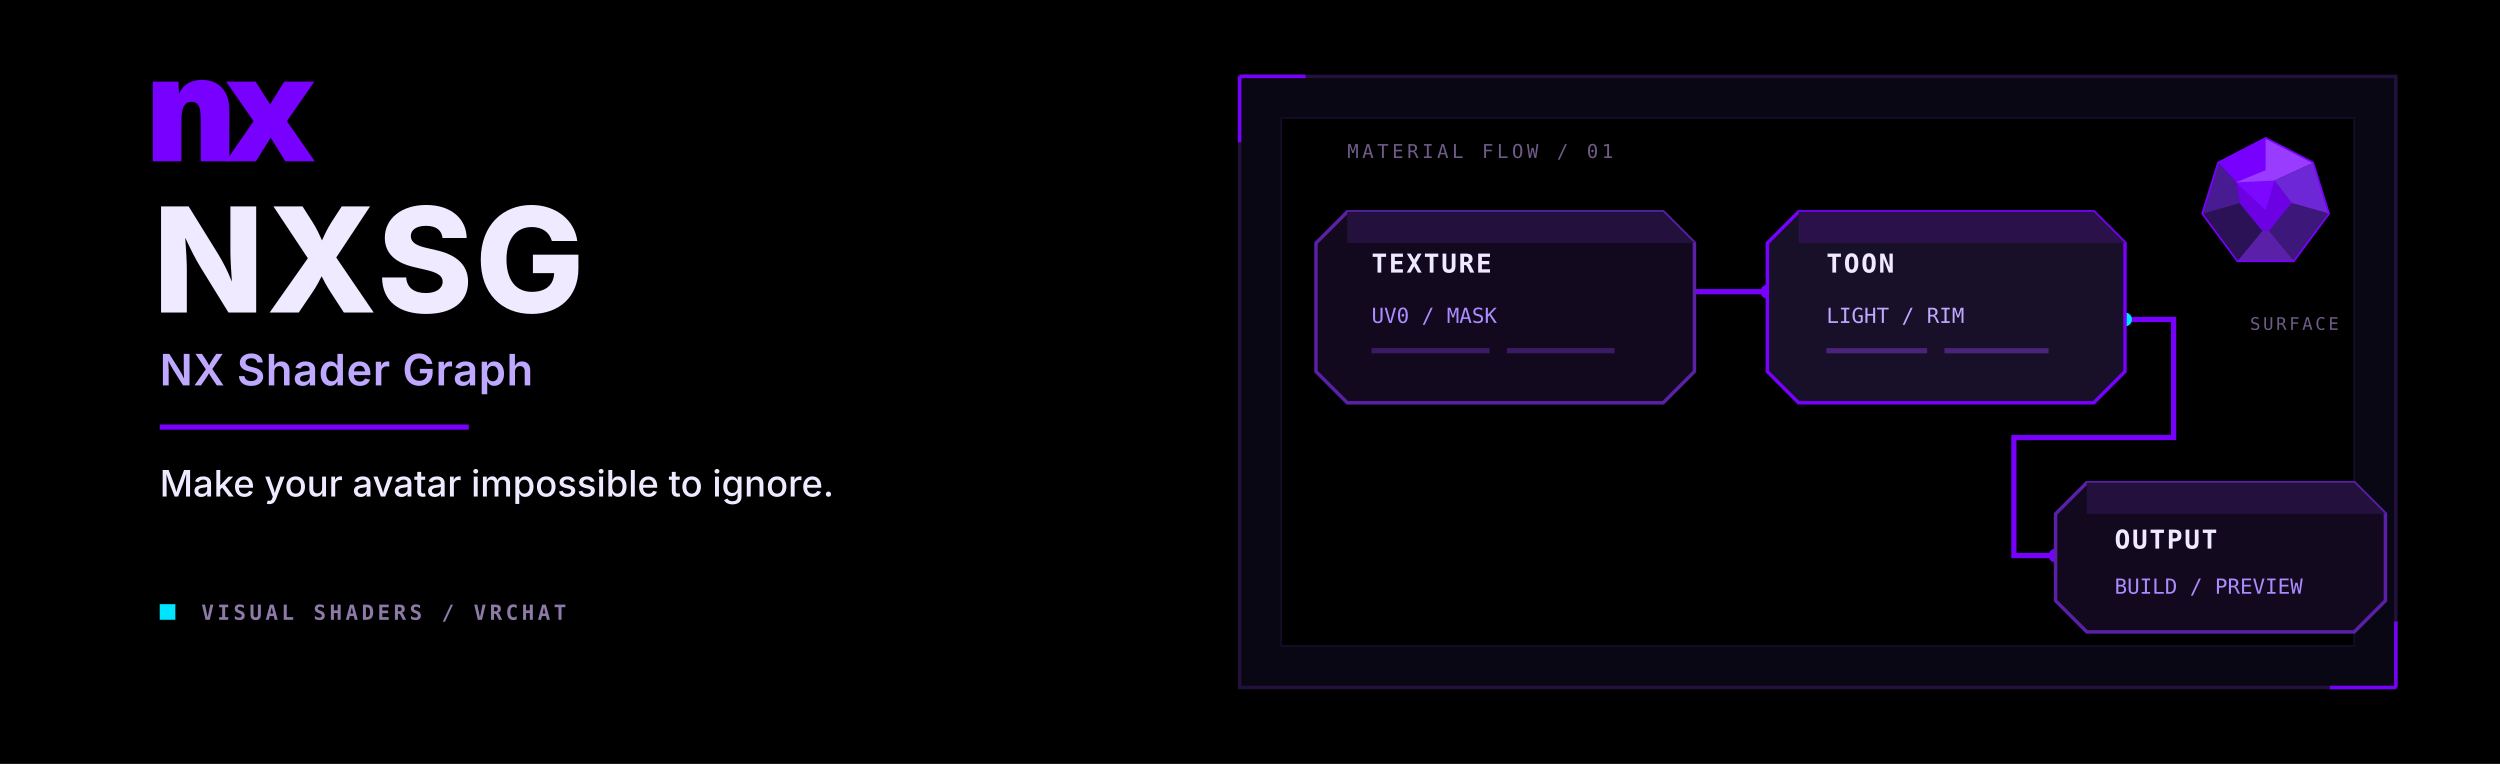
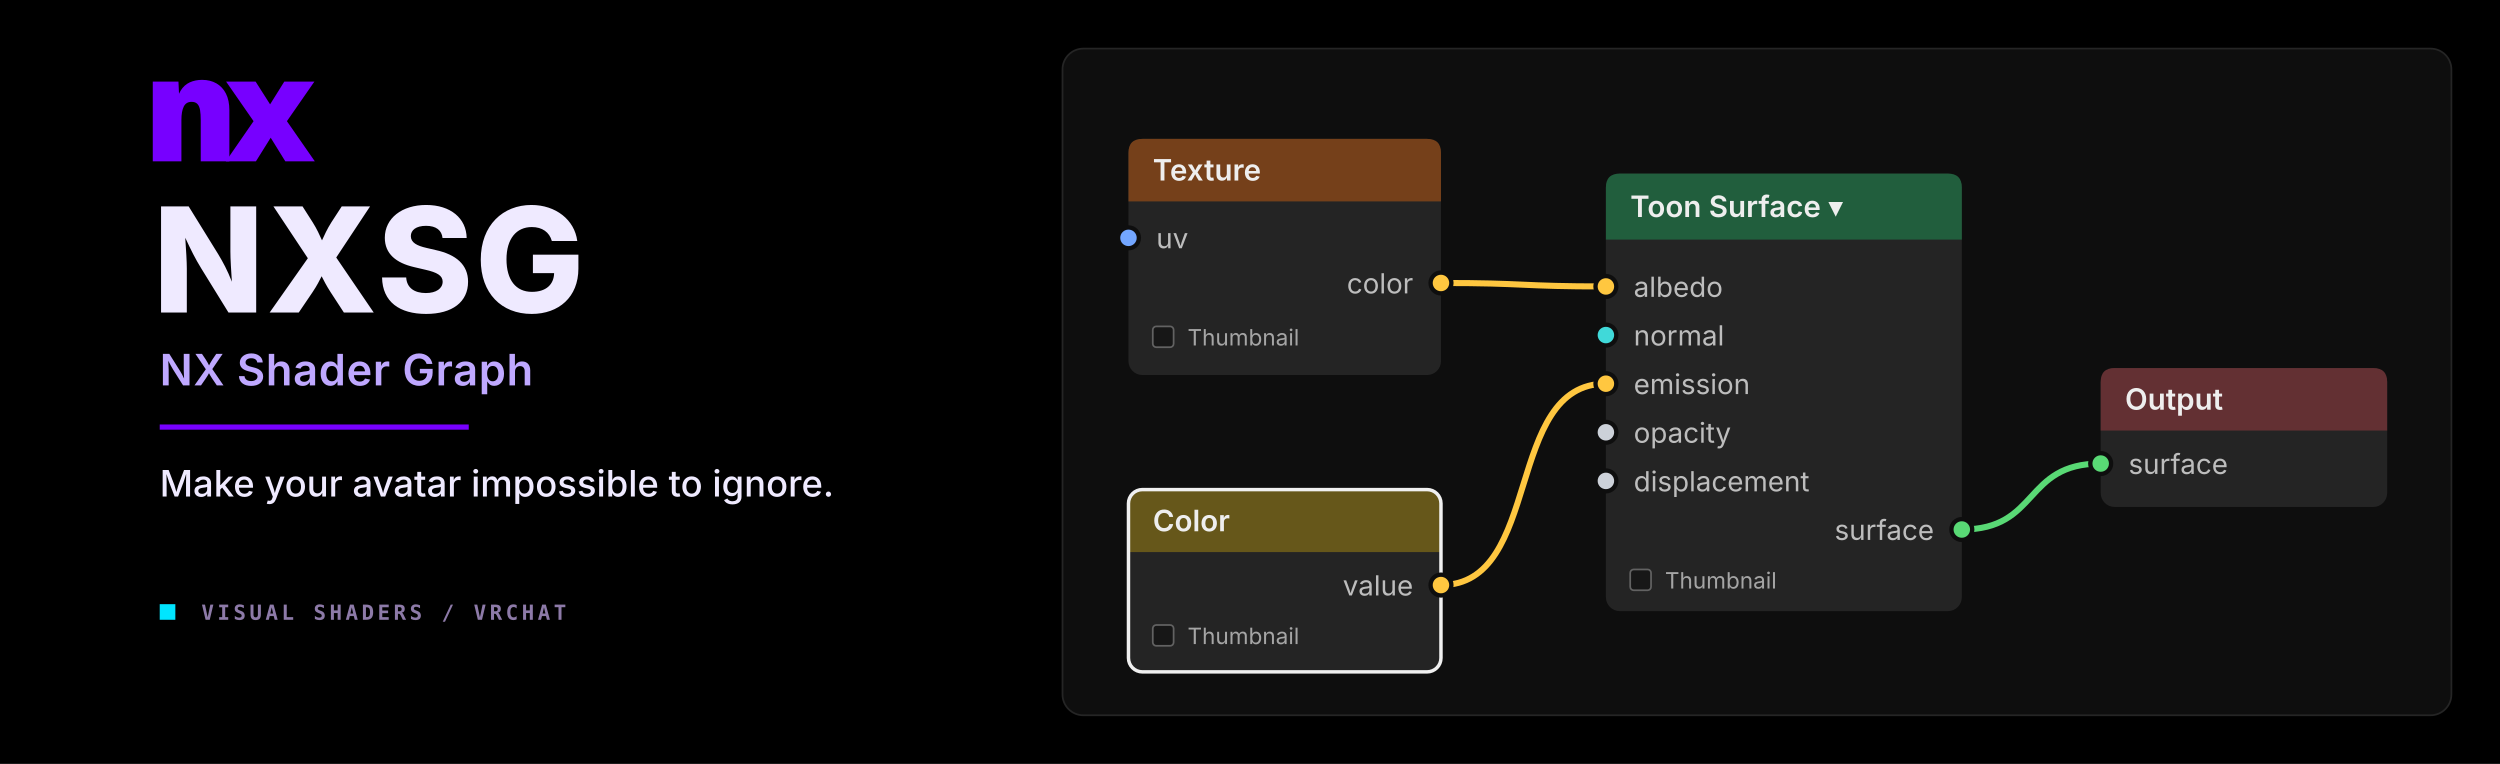
<svg xmlns="http://www.w3.org/2000/svg" viewBox="0 0 1440 440" role="img" aria-labelledby="title desc">
  <rect width="1440" height="440" fill="#000000" />
-   <path d="M714 44H1380V396H714Z M738 68H1356V372H738Z" fill="#0A0714" fill-rule="evenodd" />
-   <path d="M714 44H1380V396H714Z" fill="none" stroke="#24103D" stroke-width="2" />
-   <path d="M738 68H1356V372H738Z" fill="none" stroke="#160B28" stroke-width="1" />
-   <path d="M714 44h38M714 44v38M1380 396h-38M1380 396v-38" fill="none" stroke="#7700FF" stroke-width="2" />
  <g aria-label="NX" transform="translate(88 46) scale(.085)">
    <g fill="#7700FF" transform="translate(-56 552) scale(1 -1)">
      <path d="M56 0V540H230L238 368L214 370Q220 439 244.5 478.5Q269 518 306.5 535.0Q344 552 390 552Q446 552 487.5 528.0Q529 504 552.0 458.5Q575 413 575 347V0H381V280Q381 319 376.5 346.5Q372 374 358.5 388.5Q345 403 319 403Q282 403 266.0 371.0Q250 339 250 280V0Z" />
      <path d="M551.0 0 739.0 272 553.0 540H753.0L851.0 386L947.0 540H1151.0L965.0 272L1154.0 0H954.0L855.0 160L755.0 0Z" />
    </g>
  </g>
  <text x="88" y="180" fill="#EFEAFF" font-family="system-ui, -apple-system, BlinkMacSystemFont, 'Segoe UI', sans-serif" font-size="84" font-weight="800" letter-spacing="1">NXSG</text>
  <text x="92" y="222" fill="#BFA8FF" font-family="system-ui, -apple-system, BlinkMacSystemFont, 'Segoe UI', sans-serif" font-size="25" font-weight="600" letter-spacing=".4">NX Shader Graph</text>
  <path d="M92 246H270" stroke="#7700FF" stroke-width="3" />
  <text x="92" y="286" fill="#EFEAFF" font-family="system-ui, -apple-system, BlinkMacSystemFont, 'Segoe UI', sans-serif" font-size="21" font-weight="500">Make your avatar impossible to ignore.</text>
  <rect x="92" y="348" width="9" height="9" fill="#00E5FF" />
  <text x="116" y="357" fill="#8D7AA8" font-family="ui-monospace, SFMono-Regular, Menlo, Consolas, monospace" font-size="12" font-weight="700" letter-spacing="2">VISUAL SHADERS / VRCHAT</text>
-   <text x="776" y="91" fill="#6F5B87" font-family="ui-monospace, SFMono-Regular, Menlo, Consolas, monospace" font-size="11" letter-spacing="2">MATERIAL FLOW / 01</text>
-   <path d="M958 168H1018" fill="none" stroke="#7700FF" stroke-width="3" />
-   <path d="M1224 184H1252V252H1160V320H1184" fill="none" stroke="#7700FF" stroke-width="3" />
-   <circle cx="958" cy="168" r="4" fill="#00E5FF" />
-   <circle cx="1018" cy="168" r="4" fill="#7700FF" />
-   <circle cx="1224" cy="184" r="4" fill="#00E5FF" />
-   <circle cx="1184" cy="320" r="4" fill="#7700FF" />
-   <path d="M776 122H958L976 140V214L958 232H776L758 214V140Z" fill="#12091F" stroke="#5A20A8" stroke-width="2" />
-   <path d="M776 122H958L976 140H776Z" fill="#24103D" />
-   <text x="790" y="157" fill="#EFEAFF" font-family="ui-monospace, SFMono-Regular, Menlo, Consolas, monospace" font-size="15" font-weight="700" letter-spacing="1">TEXTURE</text>
-   <text x="790" y="186" fill="#A88DFF" font-family="ui-monospace, SFMono-Regular, Menlo, Consolas, monospace" font-size="12">UV0  /  MASK</text>
-   <path d="M790 202H858M868 202H930" stroke="#3A1A62" stroke-width="3" />
-   <path d="M1036 122H1206L1224 140V214L1206 232H1036L1018 214V140Z" fill="#171028" stroke="#7700FF" stroke-width="2" />
-   <path d="M1036 122H1206L1224 140H1036Z" fill="#2A1149" />
-   <text x="1052" y="157" fill="#EFEAFF" font-family="ui-monospace, SFMono-Regular, Menlo, Consolas, monospace" font-size="15" font-weight="700" letter-spacing="1">TOON</text>
-   <text x="1052" y="186" fill="#BFA8FF" font-family="ui-monospace, SFMono-Regular, Menlo, Consolas, monospace" font-size="12">LIGHT  /  RIM</text>
-   <path d="M1052 202H1110M1120 202H1180" stroke="#4B2378" stroke-width="3" />
-   <path d="M1202 278H1356L1374 296V346L1356 364H1202L1184 346V296Z" fill="#12091F" stroke="#5A20A8" stroke-width="2" />
-   <path d="M1202 278H1356L1374 296H1202Z" fill="#24103D" />
-   <text x="1218" y="316" fill="#EFEAFF" font-family="ui-monospace, SFMono-Regular, Menlo, Consolas, monospace" font-size="15" font-weight="700" letter-spacing="1">OUTPUT</text>
-   <text x="1218" y="342" fill="#A88DFF" font-family="ui-monospace, SFMono-Regular, Menlo, Consolas, monospace" font-size="12">BUILD  /  PREVIEW</text>
-   <g transform="translate(1305 116)" aria-label="faceted violet material">
-     <polygon points="0,-36 27,-22 36,7 16,34 -16,34 -36,7 -27,-22" fill="#24103D" stroke="#7700FF" stroke-width="2" />
-     <polygon points="0,-36 27,-22 5,-12 0,5 -17,-11" fill="#9A3CFF" />
-     <polygon points="27,-22 36,7 15,1 5,-12" fill="#6E27D6" />
-     <polygon points="36,7 16,34 2,17 15,1" fill="#3E177A" />
-     <polygon points="16,34 -16,34 -2,17 2,17" fill="#5A20A8" />
-     <polygon points="-16,34 -36,7 -15,1 -2,17" fill="#2B1257" />
-     <polygon points="-36,7 -27,-22 -17,-11 -15,1" fill="#481B92" />
-     <polygon points="-27,-22 0,-36 0,-18 -17,-11" fill="#7700FF" />
-     <polygon points="-17,-11 5,-12 15,1 2,17 -2,17 -15,1" fill="#7700FF" opacity=".86" />
+   <rect x="612" y="28" width="800" height="384" rx="12" fill="#0e0e0e" stroke="#252525" />
+   <g fill="none" stroke-width="3.5" stroke-linecap="round">
+     <path d="M830 163 C880 163 875 165 925 165" stroke="#ffc740" />
+     <path d="M830 337 C889 337 866 221 925 221" stroke="#ffc740" />
+     <path d="M1130 305 C1175 305 1165 267 1210 267" stroke="#59d975" />
  </g>
-   <text x="1296" y="190" fill="#6F5B87" font-family="ui-monospace, SFMono-Regular, Menlo, Consolas, monospace" font-size="10" letter-spacing="1.5">SURFACE</text>
+   <g font-family="system-ui, -apple-system, BlinkMacSystemFont, 'Segoe UI', sans-serif">
+     <rect x="650" y="80" width="180" height="136" rx="8" fill="#242424" />
+     <path d="M658 80H822Q830 80 830 88V116H650V88Q650 80 658 80" fill="#75401a" />
+     <text x="664" y="104" fill="#eeeeee" font-size="17" font-weight="600">Texture</text>
+     <text x="666" y="143" fill="#bdbdbd" font-size="16">uv</text>
+     <text x="814" y="169" text-anchor="end" fill="#bdbdbd" font-size="16">color</text>
+     <rect x="664" y="188" width="12" height="12" rx="2" fill="#171717" stroke="#626262" />
+     <text x="684" y="199" fill="#a5a5a5" font-size="13">Thumbnail</text>
+     <rect x="650" y="282" width="180" height="105" rx="8" fill="#242424" />
+     <path d="M658 282H822Q830 282 830 290V318H650V290Q650 282 658 282" fill="#66571a" />
+     <rect x="650" y="282" width="180" height="105" rx="8" fill="none" stroke="#f0f0f0" stroke-width="2" />
+     <text x="664" y="306" fill="#eeeeee" font-size="17" font-weight="600">Color</text>
+     <text x="814" y="343" text-anchor="end" fill="#bdbdbd" font-size="16">value</text>
+     <rect x="664" y="360" width="12" height="12" rx="2" fill="#171717" stroke="#626262" />
+     <text x="684" y="371" fill="#a5a5a5" font-size="13">Thumbnail</text>
+     <rect x="925" y="100" width="205" height="252" rx="8" fill="#242424" />
+     <path d="M933 100H1122Q1130 100 1130 108V138H925V108Q925 100 933 100" fill="#215e3d" />
+     <text x="939" y="125" fill="#eeeeee" font-size="17" font-weight="600">Toon Surface ▾</text>
+     <g fill="#bdbdbd" font-size="16">
+       <text x="941" y="171">albedo</text>
+       <text x="941" y="199">normal</text>
+       <text x="941" y="227">emission</text>
+       <text x="941" y="255">opacity</text>
+       <text x="941" y="283">displacement</text>
+       <text x="1114" y="311" text-anchor="end">surface</text>
+     </g>
+     <rect x="939" y="328" width="12" height="12" rx="2" fill="#171717" stroke="#626262" />
+     <text x="959" y="339" fill="#a5a5a5" font-size="13">Thumbnail</text>
+     <rect x="1210" y="212" width="165" height="80" rx="8" fill="#242424" />
+     <path d="M1218 212H1367Q1375 212 1375 220V248H1210V220Q1210 212 1218 212" fill="#633033" />
+     <text x="1224" y="236" fill="#eeeeee" font-size="17" font-weight="600">Output</text>
+     <text x="1226" y="273" fill="#bdbdbd" font-size="16">surface</text>
+   </g>
+   <g stroke="#0e0e0e" stroke-width="2.5">
+     <circle cx="650" cy="137" r="6" fill="#73a6ff" />
+     <circle cx="830" cy="163" r="6" fill="#ffc740" />
+     <circle cx="830" cy="337" r="6" fill="#ffc740" />
+     <circle cx="925" cy="165" r="6" fill="#ffc740" />
+     <circle cx="925" cy="193" r="6" fill="#40d9d9" />
+     <circle cx="925" cy="221" r="6" fill="#ffc740" />
+     <circle cx="925" cy="249" r="6" fill="#ccd1d9" />
+     <circle cx="925" cy="277" r="6" fill="#ccd1d9" />
+     <circle cx="1130" cy="305" r="6" fill="#59d975" />
+     <circle cx="1210" cy="267" r="6" fill="#59d975" />
+   </g>
</svg>
